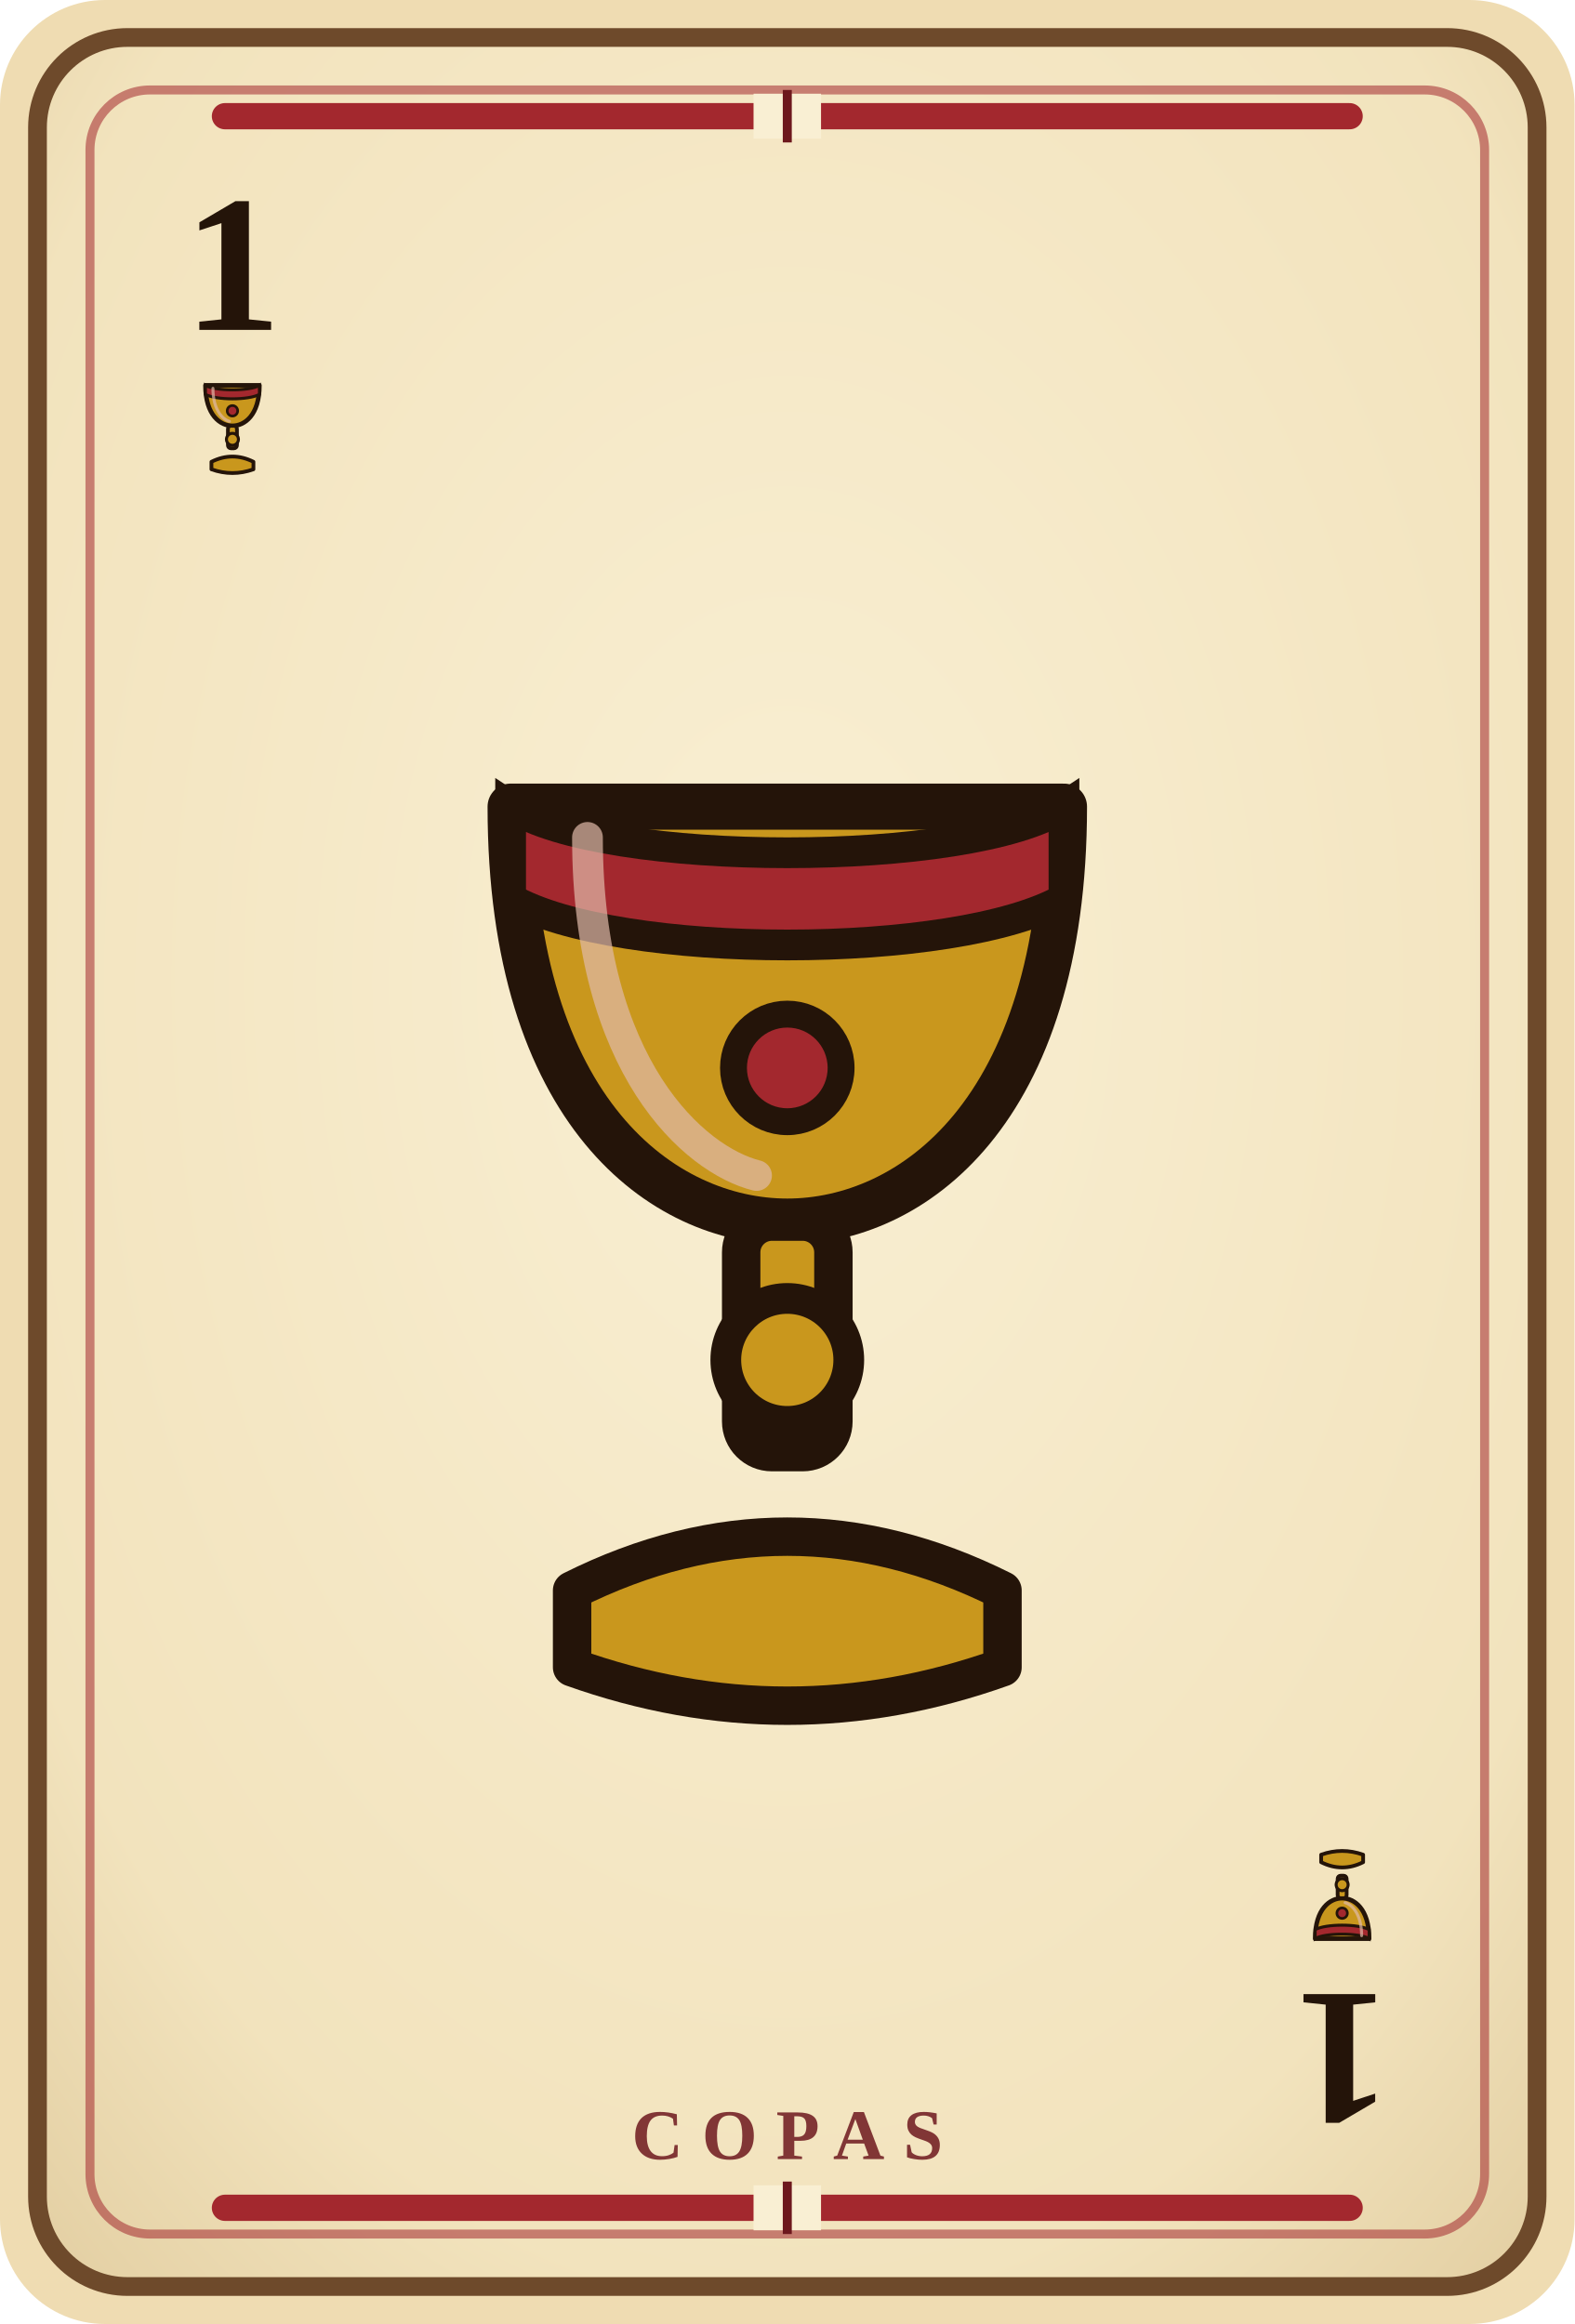
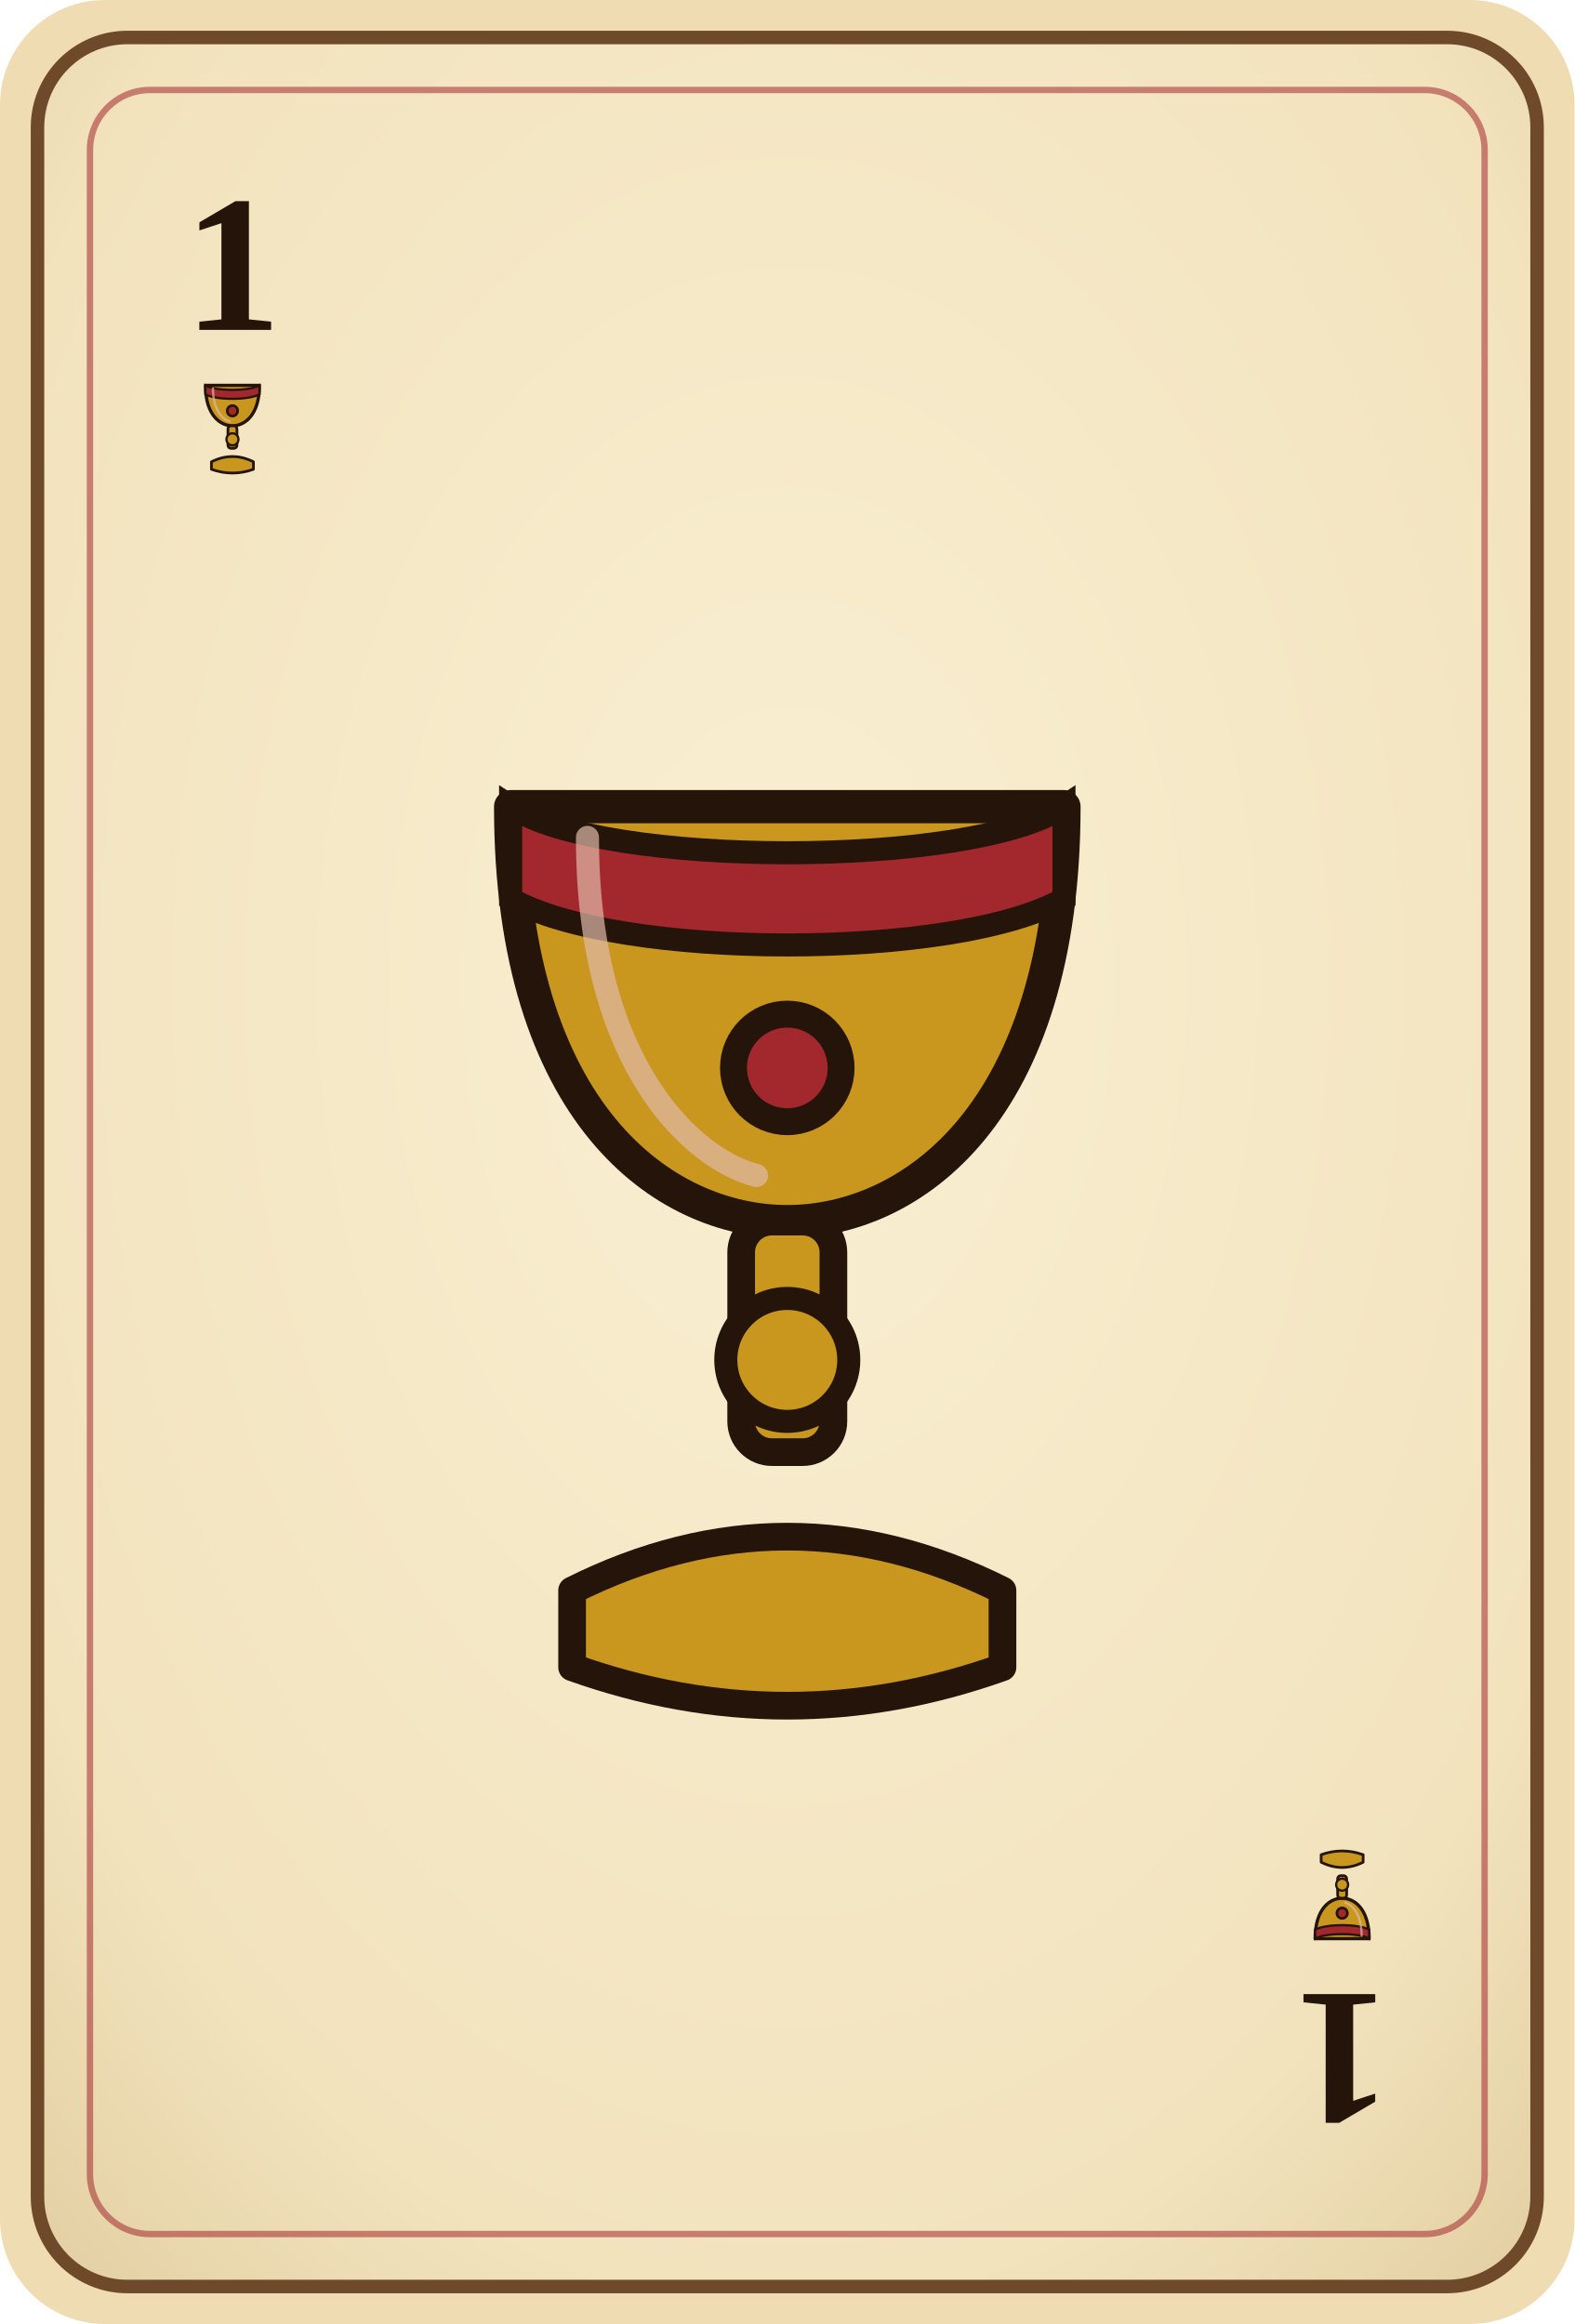
<svg xmlns="http://www.w3.org/2000/svg" width="420" height="620" viewBox="0 0 420 620" role="img" aria-label="1 de COPAS">
  <defs>
    <radialGradient id="paper" cx="50%" cy="42%" r="75%">
      <stop offset="0%" stop-color="#f9efd3" />
      <stop offset="78%" stop-color="#f2e3bd" />
      <stop offset="100%" stop-color="#e4d0a4" />
    </radialGradient>
  </defs>
  <rect width="420" height="620" rx="28" fill="#efdcb2" />
-   <rect x="10" y="10" width="400" height="600" rx="24" fill="url(#paper)" stroke="#6e4a2b" stroke-width="5" />
-   <rect x="24" y="24" width="372" height="572" rx="16" fill="none" stroke="#a3282e" stroke-width="2.4" opacity="0.55" />
-   <path d="M60,31 H360 M60,589 H360" stroke="#a3282e" stroke-width="7" stroke-linecap="round" />
-   <rect x="201.0" y="25" width="18" height="12" fill="#f9efd3" />
-   <path d="M210.0,24 L210.0,38" stroke="#6d181d" stroke-width="2.4" />
-   <rect x="201.0" y="583" width="18" height="12" fill="#f9efd3" />
-   <path d="M210.0,582 L210.0,596" stroke="#6d181d" stroke-width="2.4" />
+   <rect x="10" y="10" width="400" height="600" rx="24" fill="url(#paper)" stroke="#6e4a2b" stroke-width="3.60" />
+   <rect x="24" y="24" width="372" height="572" rx="16" fill="none" stroke="#a3282e" stroke-width="1.7" opacity="0.55" />
  <g transform="translate(62 88) rotate(0)">
    <text x="0" y="0" text-anchor="middle" font-family="Georgia, 'Times New Roman', serif" font-size="52" font-weight="700" fill="#241409">1</text>
    <g transform="translate(0 26) rotate(0) scale(0.2)">
-       <path d="M-36,-56 C-36,-16 -16,-2 0,-2 C16,-2 36,-16 36,-56 Z" fill="#c9971d" stroke="#241409" stroke-width="6" stroke-linejoin="round" />
-       <path d="M-36,-56 C-24,-48 24,-48 36,-56 L36,-44 C22,-36 -22,-36 -36,-44 Z" fill="#a3282e" stroke="#241409" stroke-width="4" />
+       <path d="M-36,-56 C-36,-16 -16,-2 0,-2 C16,-2 36,-16 36,-56 Z" fill="#c9971d" stroke="#241409" stroke-width="4.32" stroke-linejoin="round" />
+       <path d="M-36,-56 C-24,-48 24,-48 36,-56 L36,-44 C22,-36 -22,-36 -36,-44 Z" fill="#a3282e" stroke="#241409" stroke-width="3" />
      <circle cx="0" cy="-22" r="7" fill="#a3282e" stroke="#241409" stroke-width="3.5" />
-       <rect x="-6" y="-2" width="12" height="30" rx="4" fill="#c9971d" stroke="#241409" stroke-width="5" />
-       <circle cx="0" cy="16" r="8" fill="#c9971d" stroke="#241409" stroke-width="4" />
-       <path d="M-28,46 Q0,32 28,46 L28,56 Q0,66 -28,56 Z" fill="#c9971d" stroke="#241409" stroke-width="5" stroke-linejoin="round" />
-       <path d="M-26,-52 C-26,-22 -12,-10 -4,-8" fill="none" stroke="#dfb9a8" stroke-width="4" stroke-linecap="round" opacity="0.7" />
+       <rect x="-6" y="-2" width="12" height="30" rx="4" fill="#c9971d" stroke="#241409" stroke-width="3.60" />
+       <circle cx="0" cy="16" r="8" fill="#c9971d" stroke="#241409" stroke-width="3" />
+       <path d="M-28,46 Q0,32 28,46 L28,56 Q0,66 -28,56 Z" fill="#c9971d" stroke="#241409" stroke-width="3.60" stroke-linejoin="round" />
+       <path d="M-26,-52 C-26,-22 -12,-10 -4,-8" fill="none" stroke="#dfb9a8" stroke-width="3" stroke-linecap="round" opacity="0.7" />
    </g>
  </g>
  <g transform="translate(358 532) rotate(180)">
    <text x="0" y="0" text-anchor="middle" font-family="Georgia, 'Times New Roman', serif" font-size="52" font-weight="700" fill="#241409">1</text>
    <g transform="translate(0 26) rotate(0) scale(0.2)">
-       <path d="M-36,-56 C-36,-16 -16,-2 0,-2 C16,-2 36,-16 36,-56 Z" fill="#c9971d" stroke="#241409" stroke-width="6" stroke-linejoin="round" />
-       <path d="M-36,-56 C-24,-48 24,-48 36,-56 L36,-44 C22,-36 -22,-36 -36,-44 Z" fill="#a3282e" stroke="#241409" stroke-width="4" />
+       <path d="M-36,-56 C-36,-16 -16,-2 0,-2 C16,-2 36,-16 36,-56 Z" fill="#c9971d" stroke="#241409" stroke-width="4.32" stroke-linejoin="round" />
+       <path d="M-36,-56 C-24,-48 24,-48 36,-56 L36,-44 C22,-36 -22,-36 -36,-44 Z" fill="#a3282e" stroke="#241409" stroke-width="3" />
      <circle cx="0" cy="-22" r="7" fill="#a3282e" stroke="#241409" stroke-width="3.5" />
-       <rect x="-6" y="-2" width="12" height="30" rx="4" fill="#c9971d" stroke="#241409" stroke-width="5" />
-       <circle cx="0" cy="16" r="8" fill="#c9971d" stroke="#241409" stroke-width="4" />
-       <path d="M-28,46 Q0,32 28,46 L28,56 Q0,66 -28,56 Z" fill="#c9971d" stroke="#241409" stroke-width="5" stroke-linejoin="round" />
-       <path d="M-26,-52 C-26,-22 -12,-10 -4,-8" fill="none" stroke="#dfb9a8" stroke-width="4" stroke-linecap="round" opacity="0.7" />
+       <rect x="-6" y="-2" width="12" height="30" rx="4" fill="#c9971d" stroke="#241409" stroke-width="3.60" />
+       <circle cx="0" cy="16" r="8" fill="#c9971d" stroke="#241409" stroke-width="3" />
+       <path d="M-28,46 Q0,32 28,46 L28,56 Q0,66 -28,56 Z" fill="#c9971d" stroke="#241409" stroke-width="3.60" stroke-linejoin="round" />
+       <path d="M-26,-52 C-26,-22 -12,-10 -4,-8" fill="none" stroke="#dfb9a8" stroke-width="3" stroke-linecap="round" opacity="0.7" />
    </g>
  </g>
-   <text x="210" y="576" text-anchor="middle" font-family="Georgia, 'Times New Roman', serif" font-size="19" font-weight="700" letter-spacing="5" fill="#6d181d" opacity="0.85">COPAS</text>
  <g transform="translate(210 330) rotate(0) scale(2.05)">
-     <path d="M-36,-56 C-36,-16 -16,-2 0,-2 C16,-2 36,-16 36,-56 Z" fill="#c9971d" stroke="#241409" stroke-width="6" stroke-linejoin="round" />
-     <path d="M-36,-56 C-24,-48 24,-48 36,-56 L36,-44 C22,-36 -22,-36 -36,-44 Z" fill="#a3282e" stroke="#241409" stroke-width="4" />
+     <path d="M-36,-56 C-36,-16 -16,-2 0,-2 C16,-2 36,-16 36,-56 Z" fill="#c9971d" stroke="#241409" stroke-width="4.32" stroke-linejoin="round" />
+     <path d="M-36,-56 C-24,-48 24,-48 36,-56 L36,-44 C22,-36 -22,-36 -36,-44 Z" fill="#a3282e" stroke="#241409" stroke-width="3" />
    <circle cx="0" cy="-22" r="7" fill="#a3282e" stroke="#241409" stroke-width="3.5" />
-     <rect x="-6" y="-2" width="12" height="30" rx="4" fill="#c9971d" stroke="#241409" stroke-width="5" />
-     <circle cx="0" cy="16" r="8" fill="#c9971d" stroke="#241409" stroke-width="4" />
-     <path d="M-28,46 Q0,32 28,46 L28,56 Q0,66 -28,56 Z" fill="#c9971d" stroke="#241409" stroke-width="5" stroke-linejoin="round" />
-     <path d="M-26,-52 C-26,-22 -12,-10 -4,-8" fill="none" stroke="#dfb9a8" stroke-width="4" stroke-linecap="round" opacity="0.7" />
+     <rect x="-6" y="-2" width="12" height="30" rx="4" fill="#c9971d" stroke="#241409" stroke-width="3.60" />
+     <circle cx="0" cy="16" r="8" fill="#c9971d" stroke="#241409" stroke-width="3" />
+     <path d="M-28,46 Q0,32 28,46 L28,56 Q0,66 -28,56 Z" fill="#c9971d" stroke="#241409" stroke-width="3.60" stroke-linejoin="round" />
+     <path d="M-26,-52 C-26,-22 -12,-10 -4,-8" fill="none" stroke="#dfb9a8" stroke-width="3" stroke-linecap="round" opacity="0.7" />
  </g>
</svg>
